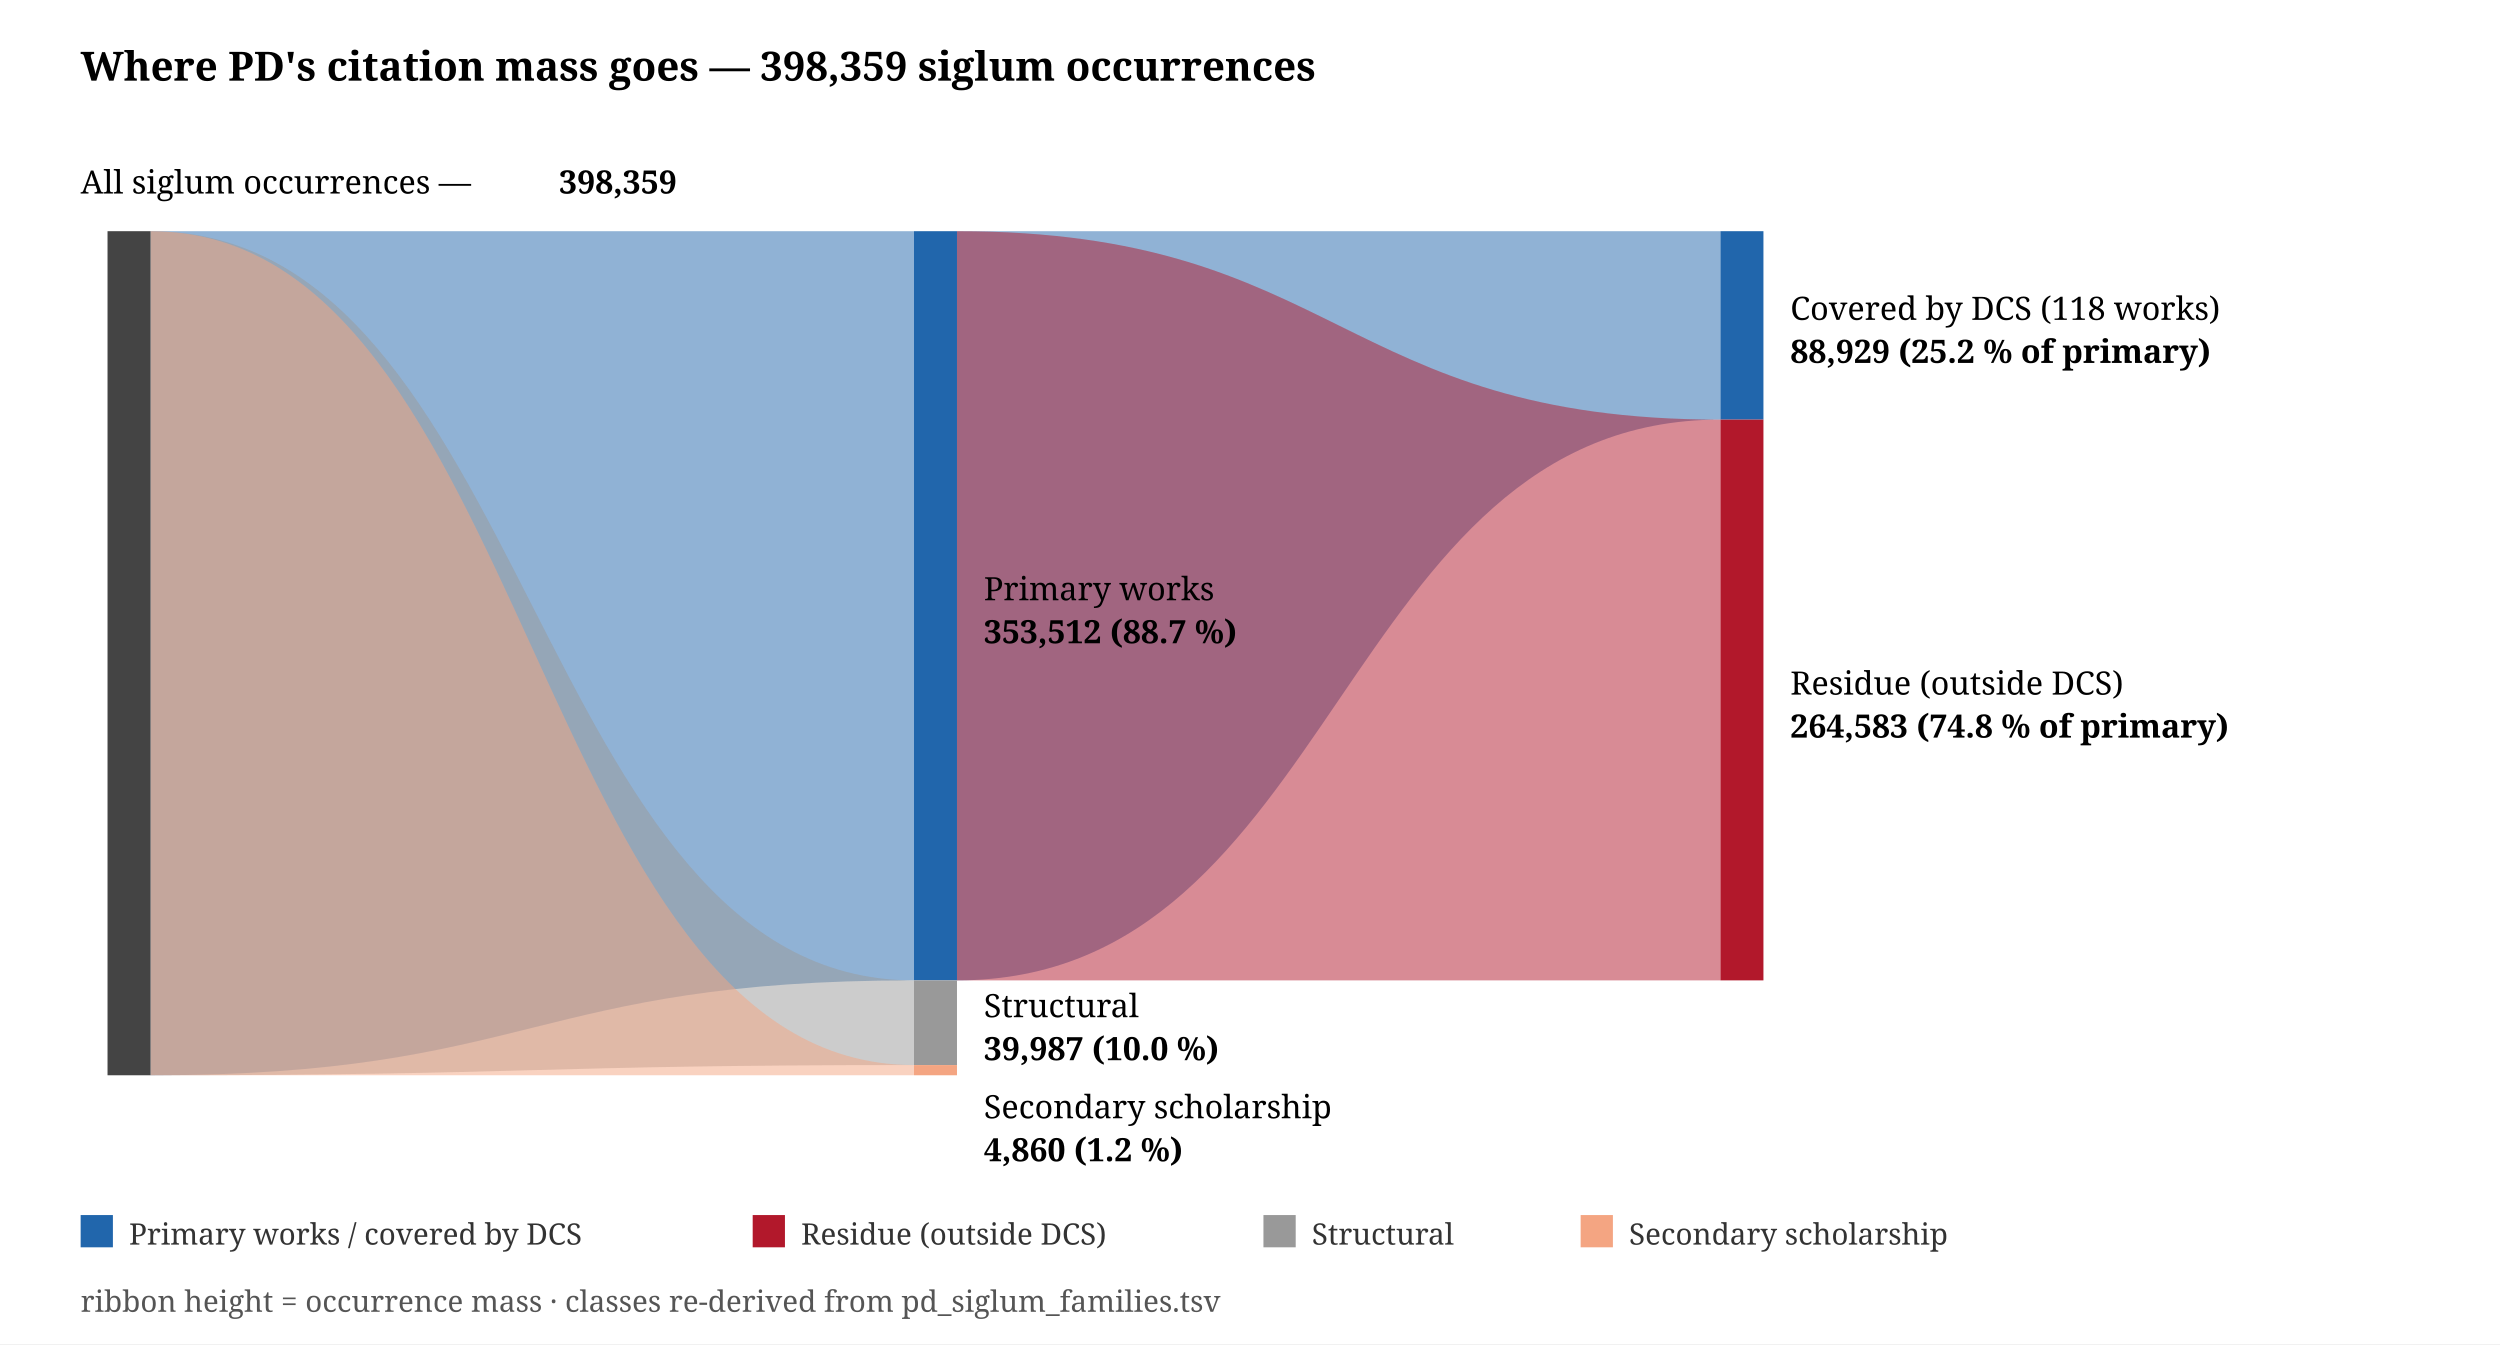
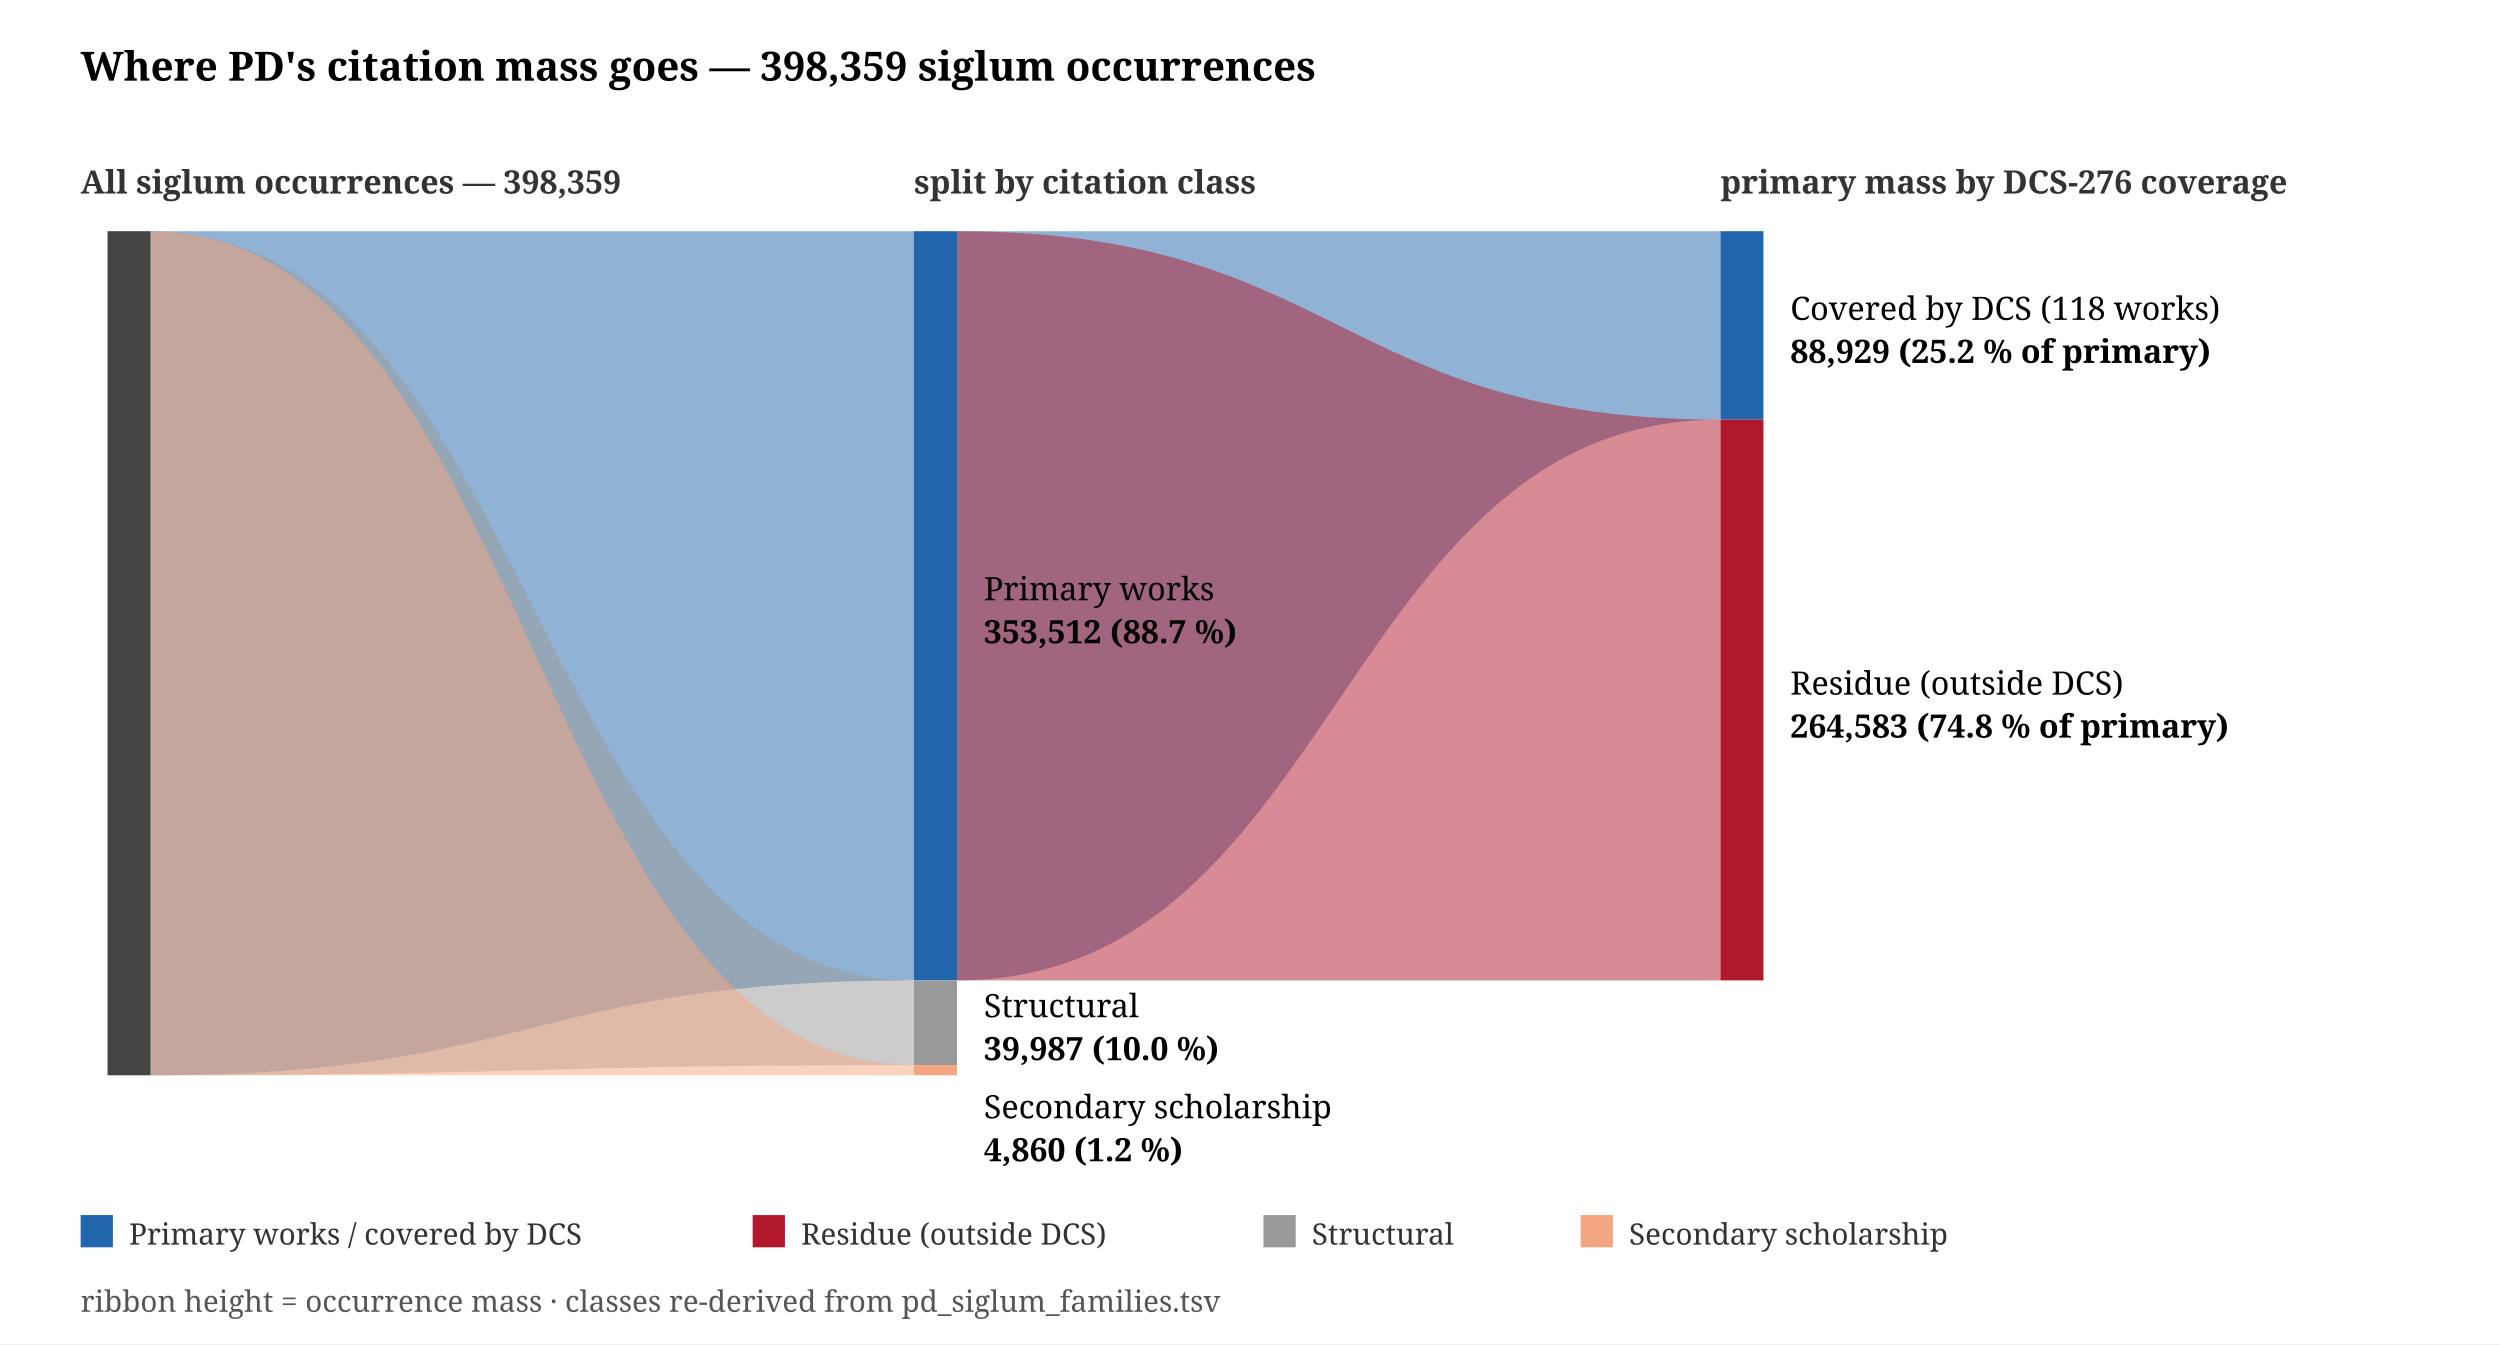
<svg xmlns="http://www.w3.org/2000/svg" width="930" height="500" viewBox="0 0 930 500">
  <rect width="930" height="500" fill="white" />
  <text x="30" y="30" font-family="Georgia, serif" font-size="15" font-weight="bold">Where PD's citation mass goes — 398,359 siglum occurrences</text>
-   <text x="30" y="72" font-family="Georgia, serif" font-size="12">All siglum occurrences — </text>
-   <text x="208" y="72" font-family="Georgia, serif" font-size="12" font-weight="bold">398,359</text>
+   <text x="30" y="72" font-family="Georgia, serif" font-size="12" font-weight="bold" fill="#333333">All siglum occurrences — 398,359</text>
+   <text x="340" y="72" font-family="Georgia, serif" font-size="12" font-weight="bold" fill="#333333">split by citation class</text>
+   <text x="640" y="72" font-family="Georgia, serif" font-size="12" font-weight="bold" fill="#333333">primary mass by DCS-276 coverage</text>
  <path d="M 56 86.0 C 198.0 86.0, 198.0 86.0, 340 86.0 L 340 364.7 C 198.0 364.7, 198.0 400.0, 56 400.0 Z" fill="#2166ac" opacity="0.5" />
  <path d="M 56 86.0 C 198.0 86.0, 198.0 364.7, 340 364.7 L 340 396.2 C 198.0 396.2, 198.0 400.0, 56 400.0 Z" fill="#999999" opacity="0.5" />
  <path d="M 56 86.0 C 198.0 86.0, 198.0 396.2, 340 396.2 L 340 400.0 C 198.0 400.0, 198.0 400.0, 56 400.0 Z" fill="#f4a582" opacity="0.5" />
  <path d="M 356 86.0 C 498.0 86.0, 498.0 86.0, 640 86.0 L 640 156.1 C 498.0 156.1, 498.0 364.7, 356 364.7 Z" fill="#2166ac" opacity="0.5" />
  <path d="M 356 86.0 C 498.0 86.0, 498.0 156.1, 640 156.1 L 640 364.7 C 498.0 364.7, 498.0 364.7, 356 364.7 Z" fill="#b2182b" opacity="0.5" />
  <rect x="40" y="86" width="16" height="314" fill="#444444" />
  <rect x="340" y="86.0" width="16" height="278.7" fill="#2166ac" />
  <rect x="340" y="364.7" width="16" height="31.5" fill="#999999" />
  <rect x="340" y="396.2" width="16" height="3.8" fill="#f4a582" />
  <rect x="640" y="86.0" width="16" height="70.1" fill="#2166ac" />
  <rect x="640" y="156.1" width="16" height="208.6" fill="#b2182b" />
  <text x="366" y="223.3" font-family="Georgia, serif" font-size="12">Primary works</text>
  <text x="366" y="239.3" font-family="Georgia, serif" font-size="12" font-weight="bold">353,512 (88.7 %)</text>
  <text x="366" y="378.4" font-family="Georgia, serif" font-size="12">Structural</text>
  <text x="366" y="394.4" font-family="Georgia, serif" font-size="12" font-weight="bold">39,987 (10.0 %)</text>
  <text x="366" y="416.0" font-family="Georgia, serif" font-size="12">Secondary scholarship</text>
  <text x="366" y="432.0" font-family="Georgia, serif" font-size="12" font-weight="bold">4,860 (1.2 %)</text>
  <text x="666" y="119.0" font-family="Georgia, serif" font-size="12">Covered by DCS (118 works)</text>
  <text x="666" y="135.0" font-family="Georgia, serif" font-size="12" font-weight="bold">88,929 (25.2 % of primary)</text>
  <text x="666" y="258.4" font-family="Georgia, serif" font-size="12">Residue (outside DCS)</text>
  <text x="666" y="274.4" font-family="Georgia, serif" font-size="12" font-weight="bold">264,583 (74.8 % of primary)</text>
  <rect x="30" y="452" width="12" height="12" fill="#2166ac" />
  <text x="48" y="463" font-family="Georgia, serif" font-size="11" fill="#333333">Primary works / covered by DCS</text>
  <rect x="280" y="452" width="12" height="12" fill="#b2182b" />
  <text x="298" y="463" font-family="Georgia, serif" font-size="11" fill="#333333">Residue (outside DCS)</text>
  <rect x="470" y="452" width="12" height="12" fill="#999999" />
  <text x="488" y="463" font-family="Georgia, serif" font-size="11" fill="#333333">Structural</text>
  <rect x="588" y="452" width="12" height="12" fill="#f4a582" />
  <text x="606" y="463" font-family="Georgia, serif" font-size="11" fill="#333333">Secondary scholarship</text>
  <text x="30" y="488" font-family="Georgia, serif" font-size="11" fill="#555555">ribbon height = occurrence mass · classes re-derived from pd_siglum_families.tsv</text>
</svg>
